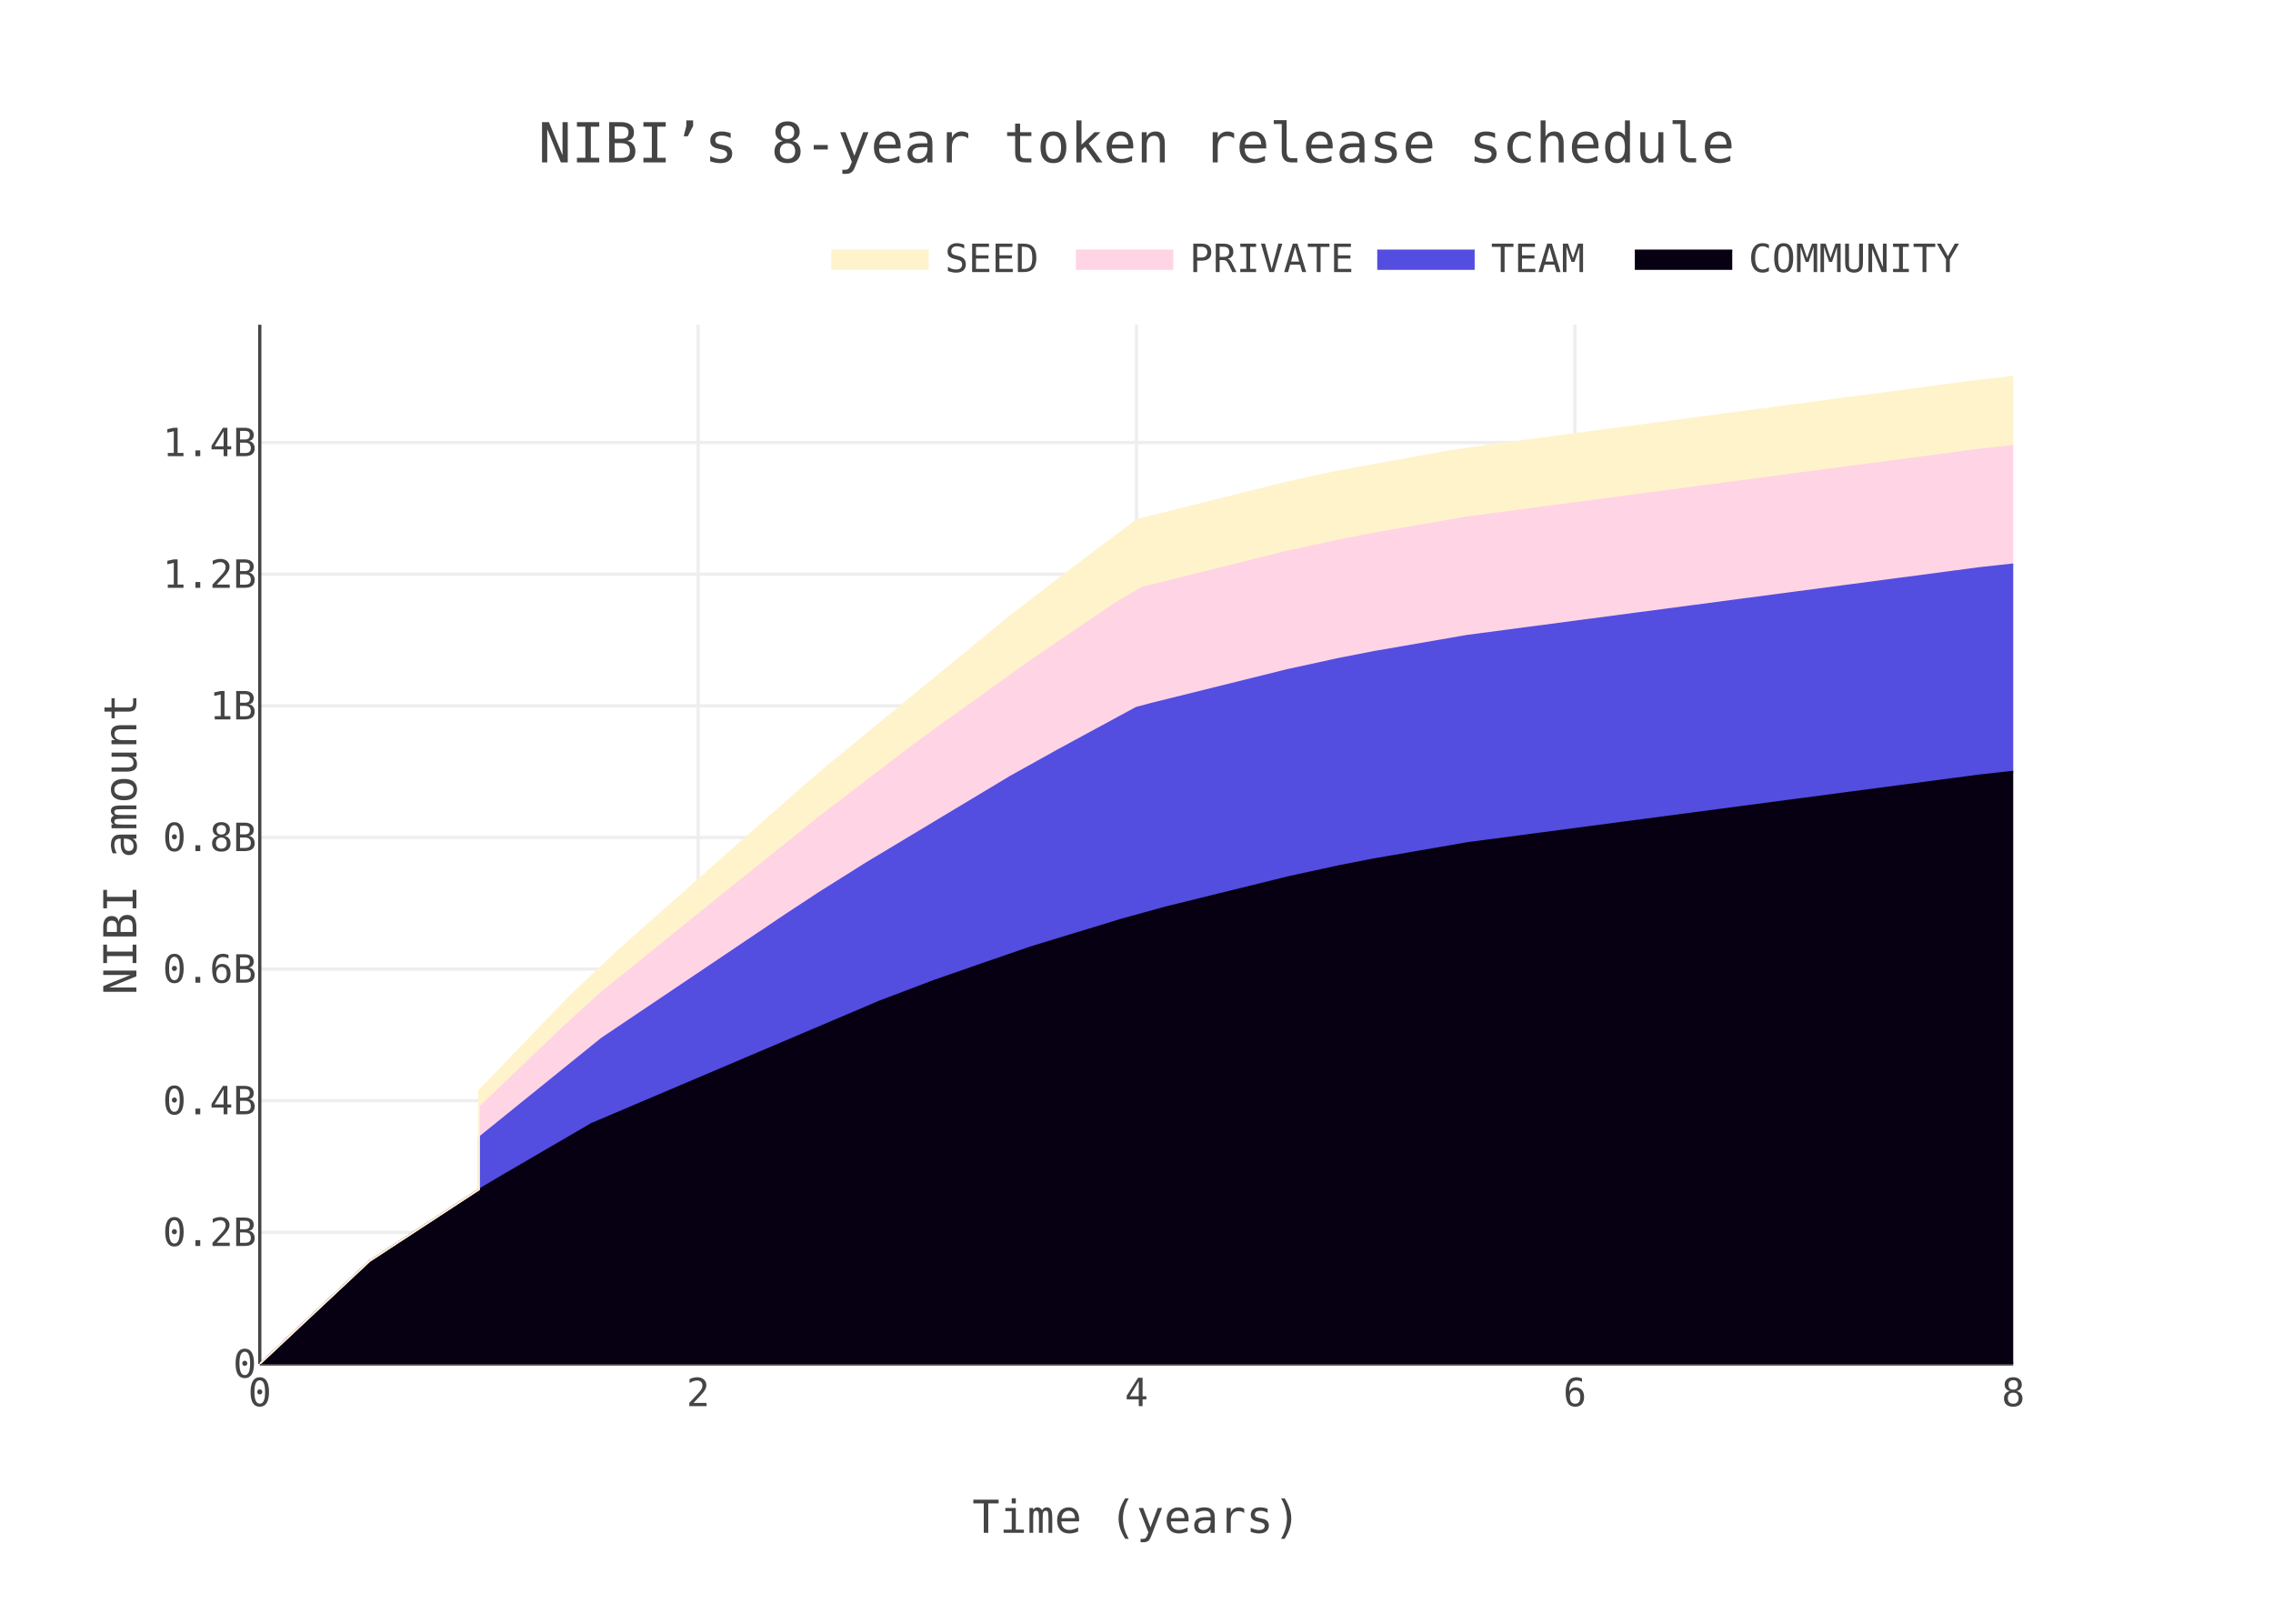
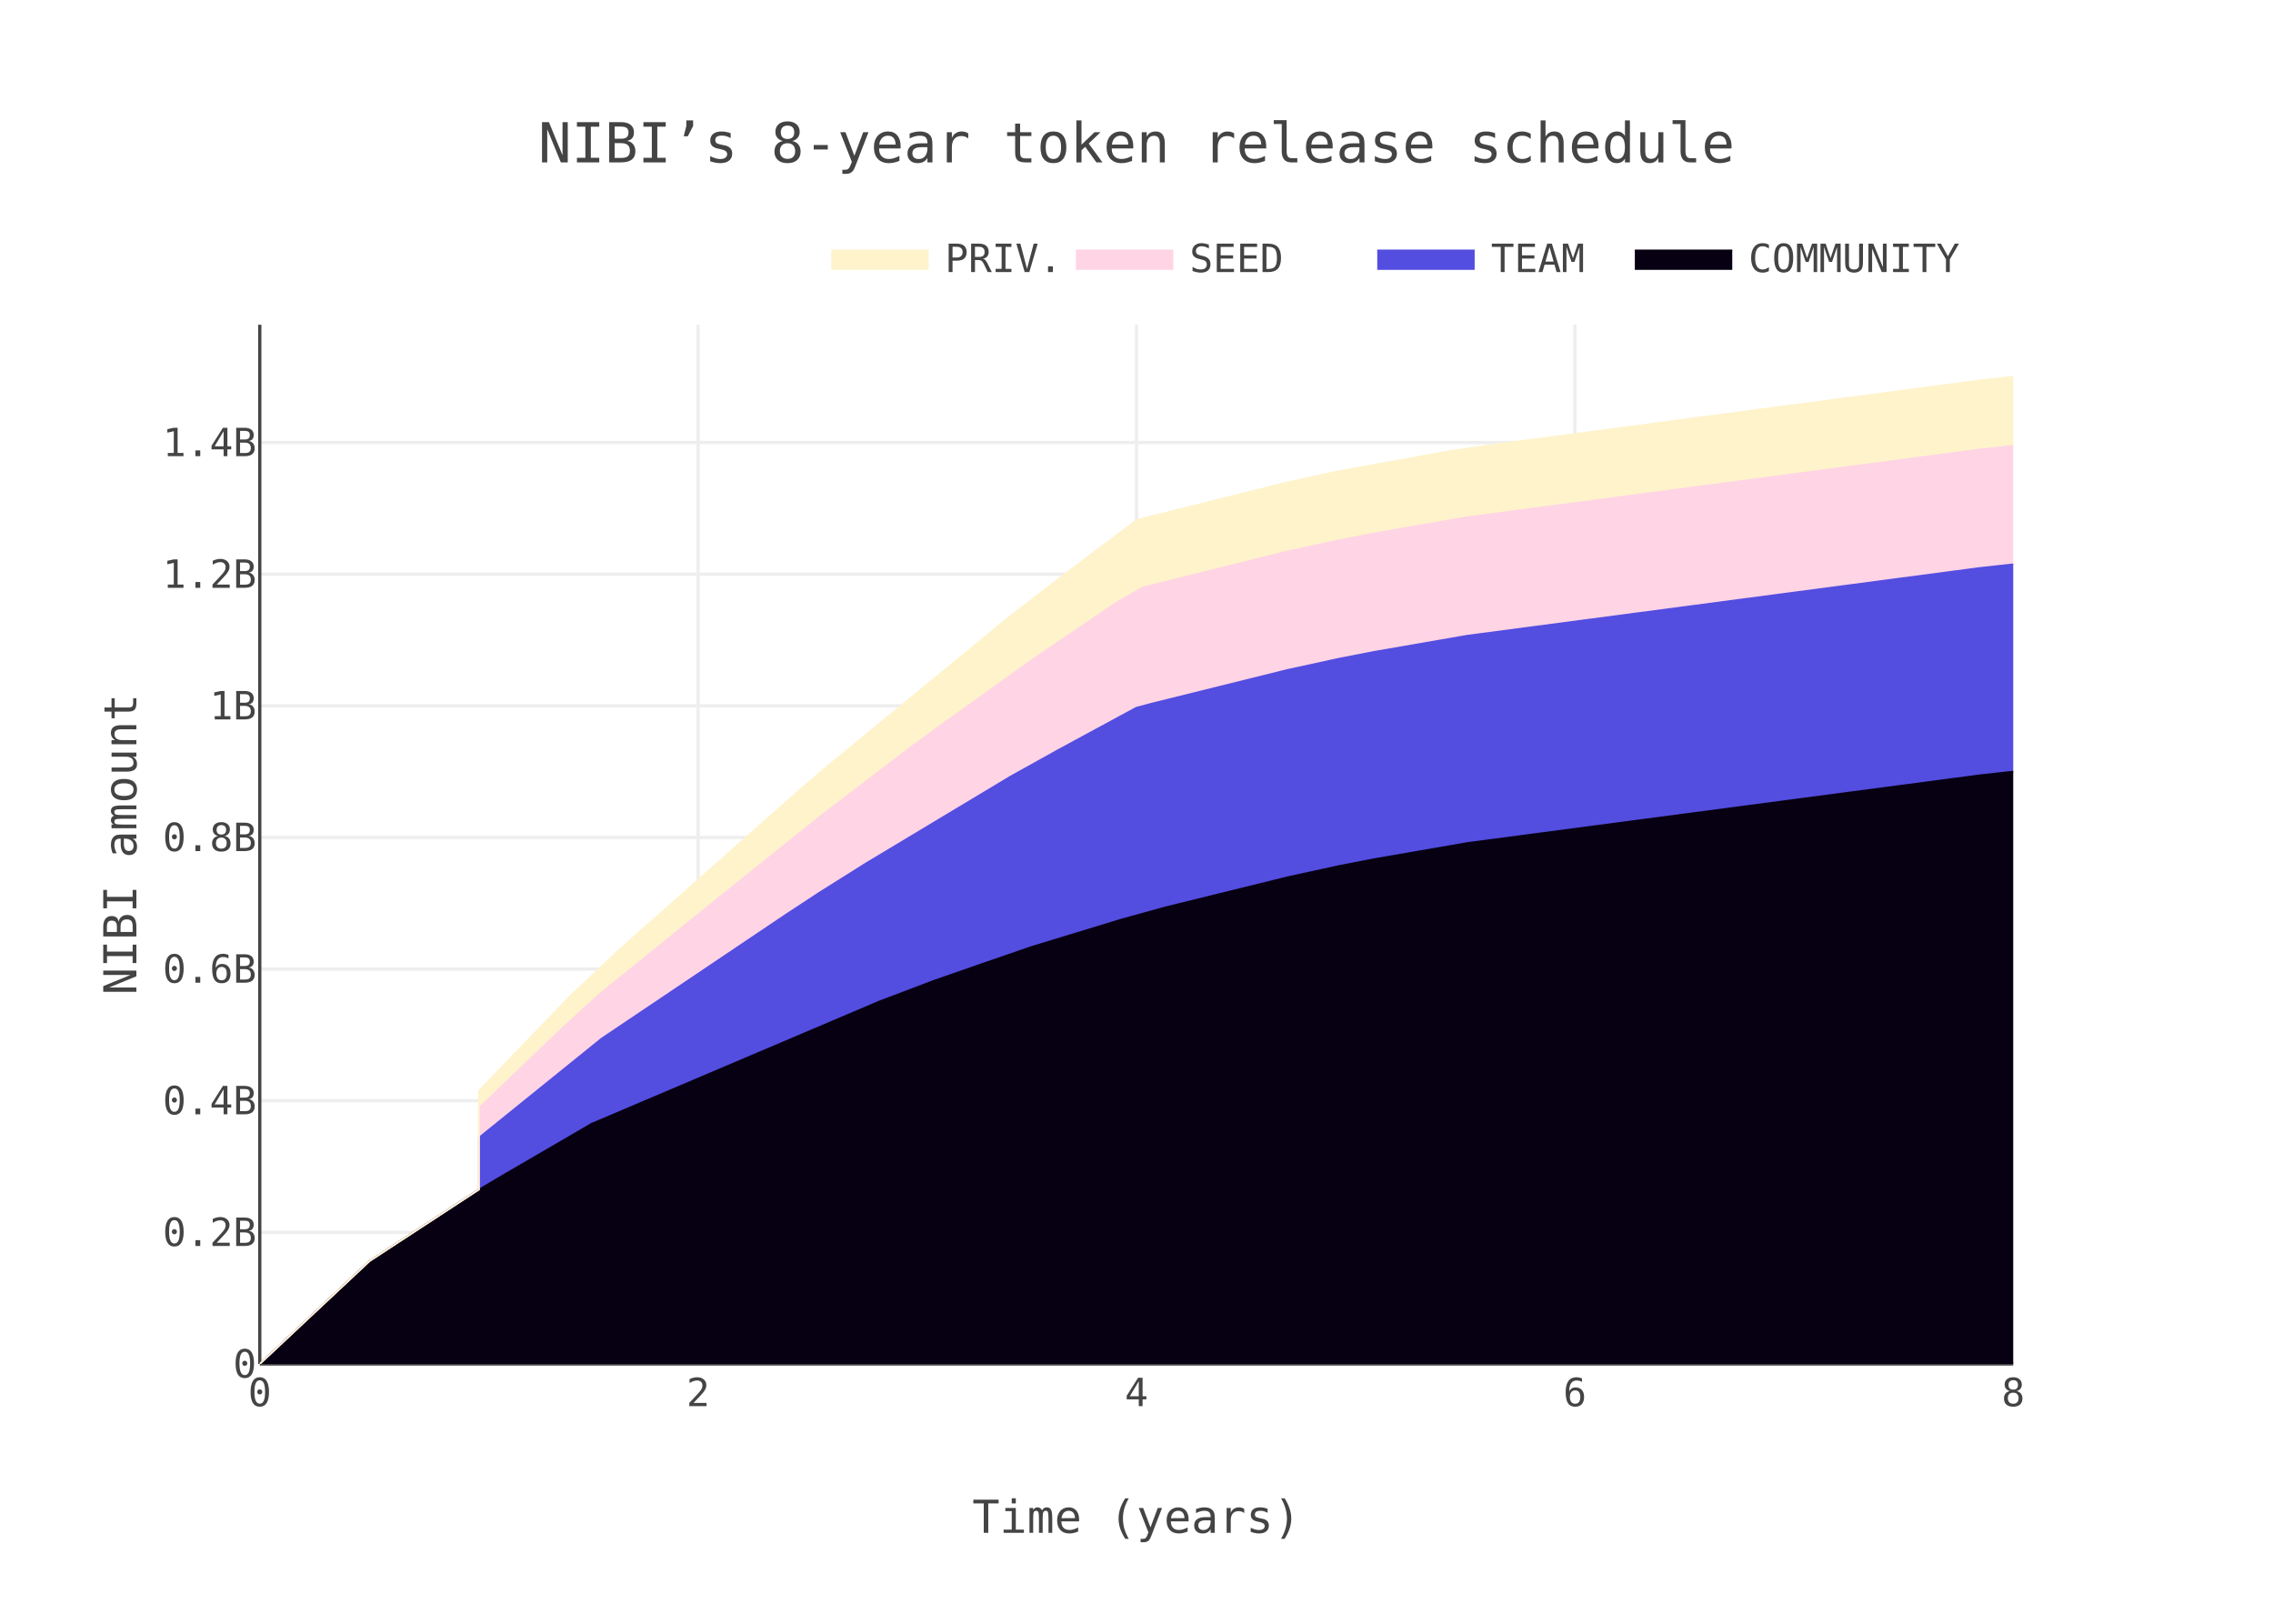
<svg xmlns="http://www.w3.org/2000/svg" class="main-svg" width="700" height="500" style="" viewBox="0 0 700 500">
  <rect x="0" y="0" width="700" height="500" style="fill: rgb(255, 255, 255); fill-opacity: 1;" />
  <defs id="defs-072a77">
    <g class="clips">
      <clipPath id="clip072a77xyplot" class="plotclip">
        <rect width="540" height="320" />
      </clipPath>
      <clipPath class="axesclip" id="clip072a77x">
        <rect x="80" y="0" width="540" height="500" />
      </clipPath>
      <clipPath class="axesclip" id="clip072a77y">
        <rect x="0" y="100" width="700" height="320" />
      </clipPath>
      <clipPath class="axesclip" id="clip072a77xy">
        <rect x="80" y="100" width="540" height="320" />
      </clipPath>
    </g>
    <g class="gradients" />
    <g class="patterns" />
  </defs>
  <g class="bglayer" />
  <g class="layer-below">
    <g class="imagelayer" />
    <g class="shapelayer" />
  </g>
  <g class="cartesianlayer">
    <g class="subplot xy">
      <g class="layer-subplot">
        <g class="shapelayer" />
        <g class="imagelayer" />
      </g>
      <g class="minor-gridlayer">
        <g class="x" />
        <g class="y" />
      </g>
      <g class="gridlayer">
        <g class="x">
          <path class="xgrid crisp" transform="translate(215,0)" d="M0,100v320" style="stroke: rgb(238, 238, 238); stroke-opacity: 1; stroke-width: 1px;" />
          <path class="xgrid crisp" transform="translate(350,0)" d="M0,100v320" style="stroke: rgb(238, 238, 238); stroke-opacity: 1; stroke-width: 1px;" />
          <path class="xgrid crisp" transform="translate(485,0)" d="M0,100v320" style="stroke: rgb(238, 238, 238); stroke-opacity: 1; stroke-width: 1px;" />
        </g>
        <g class="y">
          <path class="ygrid crisp" transform="translate(0,379.47)" d="M80,0h540" style="stroke: rgb(238, 238, 238); stroke-opacity: 1; stroke-width: 1px;" />
          <path class="ygrid crisp" transform="translate(0,338.93)" d="M80,0h540" style="stroke: rgb(238, 238, 238); stroke-opacity: 1; stroke-width: 1px;" />
          <path class="ygrid crisp" transform="translate(0,298.4)" d="M80,0h540" style="stroke: rgb(238, 238, 238); stroke-opacity: 1; stroke-width: 1px;" />
          <path class="ygrid crisp" transform="translate(0,257.87)" d="M80,0h540" style="stroke: rgb(238, 238, 238); stroke-opacity: 1; stroke-width: 1px;" />
          <path class="ygrid crisp" transform="translate(0,217.33)" d="M80,0h540" style="stroke: rgb(238, 238, 238); stroke-opacity: 1; stroke-width: 1px;" />
          <path class="ygrid crisp" transform="translate(0,176.8)" d="M80,0h540" style="stroke: rgb(238, 238, 238); stroke-opacity: 1; stroke-width: 1px;" />
          <path class="ygrid crisp" transform="translate(0,136.27)" d="M80,0h540" style="stroke: rgb(238, 238, 238); stroke-opacity: 1; stroke-width: 1px;" />
        </g>
      </g>
      <g class="zerolinelayer">
        <path class="xzl zl crisp" transform="translate(80,0)" d="M0,100v320" style="stroke: rgb(68, 68, 68); stroke-opacity: 1; stroke-width: 1px;" />
        <path class="yzl zl crisp" transform="translate(0,420)" d="M80,0h540" style="stroke: rgb(68, 68, 68); stroke-opacity: 1; stroke-width: 1px;" />
      </g>
      <path class="xlines-below" />
      <path class="ylines-below" />
      <g class="overlines-below" />
      <g class="xaxislayer-below" />
      <g class="yaxislayer-below" />
      <g class="overaxes-below" />
      <g class="plot" transform="translate(80,100)" clip-path="url(#clip072a77xyplot)">
        <g class="scatterlayer mlayer">
          <g class="trace scatter trace440577" style="stroke-miterlimit: 2;">
            <g class="fills">
              <g>
                <path class="js-fill" d="M540,320L0,320L0,320L17.14,303.92L17.15,303.92L33.82,288.3L33.82,288.3L33.83,288.3L43.62,281.89L43.62,281.89L43.63,281.89L67.16,266.5L67.16,266.5L67.17,266.5L76.01,261.28L76.01,261.28L76.02,261.28L102.21,246.03L102.21,246.03L102.22,246.03L190.94,208.33L190.94,208.33L190.95,208.33L207.42,202.08L207.42,202.08L207.43,202.08L223.19,196.58L223.2,196.58L237.71,191.58L237.72,191.58L265.58,183.08L265.59,183.08L279.22,179.32L279.22,179.32L279.23,179.32L316.9,170.04L316.9,170.04L316.91,170.04L332.87,166.56L332.88,166.56L343.47,164.51L343.47,164.51L343.48,164.51L371.98,159.57L371.98,159.57L371.99,159.57L529.76,138.72L529.76,138.72L529.77,138.72L540,137.6" style="fill: rgb(7, 0, 19); fill-opacity: 1; stroke-width: 0;" />
              </g>
              <g>
                <path class="js-fill" d="M0,320L17.14,303.92L17.15,303.92L33.82,288.3L33.82,288.3L33.83,288.3L43.62,281.89L43.62,281.89L43.63,281.89L67.16,266.5L67.16,266.5L67.17,266.5L67.5,266.28L67.5,250.32L105.31,219.78L105.31,219.78L105.32,219.78L117.39,211.66L117.39,211.66L117.4,211.66L162.46,181.36L162.46,181.36L162.47,181.36L172.44,174.81L172.45,174.81L186.82,165.77L186.83,165.77L231.23,139.1L231.24,139.1L246.01,130.88L246.02,130.88L257.99,124.39L257.99,124.39L258,124.39L269.92,117.93L269.92,117.93L269.93,117.93L274.93,116.6L274.93,116.6L274.94,116.6L316.48,106.29L316.48,106.29L316.49,106.29L332.41,102.82L332.41,102.82L332.42,102.82L343.24,100.71L343.24,100.71L343.25,100.71L371.85,95.75L371.85,95.75L371.86,95.75L529.76,74.88L529.76,74.88L529.77,74.88L540,73.76L540,137.6L529.77,138.72L529.76,138.72L529.76,138.72L371.99,159.57L371.98,159.57L371.98,159.57L343.48,164.51L343.47,164.51L343.47,164.51L332.88,166.56L332.87,166.56L316.91,170.04L316.9,170.04L316.9,170.04L279.23,179.32L279.22,179.32L279.22,179.32L265.59,183.08L265.58,183.08L237.72,191.58L237.71,191.58L223.2,196.58L223.19,196.58L207.43,202.08L207.42,202.08L207.42,202.08L190.95,208.33L190.94,208.33L190.94,208.33L102.22,246.03L102.21,246.03L102.21,246.03L76.02,261.28L76.01,261.28L76.01,261.28L67.17,266.5L67.16,266.5L67.16,266.5L43.63,281.89L43.62,281.89L43.62,281.89L33.83,288.3L33.82,288.3L33.82,288.3L17.15,303.92L17.14,303.92L0,320Z" style="fill: rgb(83, 77, 224); fill-opacity: 1; stroke-width: 0;" />
              </g>
            </g>
            <g class="errorbars" />
            <g class="lines">
              <path class="js-line" d="M0,320L17.14,303.92L17.15,303.92L33.82,288.3L33.82,288.3L33.83,288.3L43.62,281.89L43.62,281.89L43.63,281.89L67.16,266.5L67.16,266.5L67.17,266.5L76.01,261.28L76.01,261.28L76.02,261.28L102.21,246.03L102.21,246.03L102.22,246.03L190.94,208.33L190.94,208.33L190.95,208.33L207.42,202.08L207.42,202.08L207.43,202.08L223.19,196.58L223.2,196.58L237.71,191.58L237.72,191.58L265.58,183.08L265.59,183.08L279.22,179.32L279.22,179.32L279.23,179.32L316.9,170.04L316.9,170.04L316.91,170.04L332.87,166.56L332.88,166.56L343.47,164.51L343.47,164.51L343.48,164.51L371.98,159.57L371.98,159.57L371.99,159.57L529.76,138.72L529.76,138.72L529.77,138.72L540,137.6" style="vector-effect: non-scaling-stroke; fill: none; stroke: rgb(7, 0, 19); stroke-opacity: 1; stroke-width: 0.5px; opacity: 1;" />
            </g>
            <g class="points" />
            <g class="text" />
          </g>
          <g class="trace scatter trace99fbef" style="stroke-miterlimit: 2;">
            <g class="fills">
              <g>
                <path class="js-fill" d="M0,320L17.14,303.92L17.15,303.92L33.82,288.3L33.82,288.3L33.83,288.3L43.62,281.89L43.62,281.89L43.63,281.89L67.16,266.5L67.16,266.5L67.17,266.5L67.5,266.28L67.5,241.2L93.48,216.28L93.49,216.28L105.08,205.74L105.09,205.74L142.42,175.59L142.42,175.59L142.43,175.59L172.85,151.2L172.86,151.2L186.92,140.45L186.92,140.45L186.93,140.45L200.93,129.75L200.93,129.75L200.94,129.75L210.15,123.04L210.15,123.04L210.16,123.04L238.4,102.79L238.4,102.79L238.41,102.79L251.14,94.17L251.15,94.17L263.92,85.52L263.92,85.52L263.93,85.52L271.87,80.92L271.87,80.92L271.88,80.92L316.16,69.88L316.16,69.88L316.17,69.88L332.09,66.41L332.09,66.41L332.1,66.41L343.07,64.26L343.07,64.26L343.08,64.26L371.83,59.27L371.83,59.27L371.84,59.27L529.76,38.4L529.76,38.4L529.77,38.4L540,37.28L540,73.76L529.77,74.88L529.76,74.88L529.76,74.88L371.86,95.75L371.85,95.75L371.85,95.75L343.25,100.71L343.24,100.71L343.24,100.71L332.42,102.82L332.41,102.82L332.41,102.82L316.49,106.29L316.48,106.29L316.48,106.29L274.94,116.6L274.93,116.6L274.93,116.6L269.93,117.93L269.92,117.93L269.92,117.93L258,124.39L257.99,124.39L257.99,124.39L246.02,130.88L246.01,130.88L231.24,139.1L231.23,139.1L186.83,165.77L186.82,165.77L172.45,174.81L172.44,174.81L162.47,181.36L162.46,181.36L162.46,181.36L117.4,211.66L117.39,211.66L117.39,211.66L105.32,219.78L105.31,219.78L105.31,219.78L67.5,250.32L67.5,266.28L67.17,266.5L67.16,266.5L67.16,266.5L43.63,281.89L43.62,281.89L43.62,281.89L33.83,288.3L33.82,288.3L33.82,288.3L17.15,303.92L17.14,303.92L0,320Z" style="fill: rgb(255, 212, 229); fill-opacity: 1; stroke-width: 0;" />
              </g>
            </g>
            <g class="errorbars" />
            <g class="lines">
              <path class="js-line" d="M0,320L17.14,303.92L17.15,303.92L33.82,288.3L33.82,288.3L33.83,288.3L43.62,281.89L43.62,281.89L43.63,281.89L67.16,266.5L67.16,266.5L67.17,266.5L67.5,266.28L67.5,250.32L105.31,219.78L105.31,219.78L105.32,219.78L117.39,211.66L117.39,211.66L117.4,211.66L162.46,181.36L162.46,181.36L162.47,181.36L172.44,174.81L172.45,174.81L186.82,165.77L186.83,165.77L231.23,139.1L231.24,139.1L246.01,130.88L246.02,130.88L257.99,124.39L257.99,124.39L258,124.39L269.92,117.93L269.92,117.93L269.93,117.93L274.93,116.6L274.93,116.6L274.94,116.6L316.48,106.29L316.48,106.29L316.49,106.29L332.41,102.82L332.41,102.82L332.42,102.82L343.24,100.71L343.24,100.71L343.25,100.71L371.85,95.75L371.85,95.75L371.86,95.75L529.76,74.88L529.76,74.88L529.77,74.88L540,73.76" style="vector-effect: non-scaling-stroke; fill: none; stroke: rgb(83, 77, 224); stroke-opacity: 1; stroke-width: 0.5px; opacity: 1;" />
            </g>
            <g class="points" />
            <g class="text" />
          </g>
          <g class="trace scatter trace1fe59e" style="stroke-miterlimit: 2;">
            <g class="fills">
              <g>
                <path class="js-fill" d="M0,320L17.14,303.92L17.15,303.92L33.82,288.3L33.82,288.3L33.83,288.3L43.62,281.89L43.62,281.89L43.63,281.89L67.16,266.5L67.16,266.5L67.17,266.5L67.5,266.28L67.5,235.88L95.48,206.84L95.48,206.83L110.48,192.67L110.49,192.67L119.89,184.33L119.89,184.33L119.9,184.33L129.31,175.98L129.32,175.98L138.7,167.66L138.71,167.66L148.09,159.34L148.09,159.34L148.1,159.34L157.53,150.97L157.54,150.97L166.91,142.66L166.92,142.66L174.21,136.43L174.21,136.43L174.22,136.43L230.67,90.08L230.67,90.08L230.68,90.08L246.26,78.06L246.26,78.06L246.27,78.06L258.76,68.62L258.77,68.62L270.18,60.08L270.18,60.08L270.19,60.08L315.94,48.65L315.94,48.65L315.95,48.65L331.94,45.16L331.94,45.16L331.95,45.16L366.99,38.81L366.99,38.81L367,38.81L380.65,36.84L380.66,36.84L529.76,17.12L529.76,17.12L529.77,17.12L540,16L540,37.28L529.77,38.4L529.76,38.4L529.76,38.4L371.84,59.27L371.83,59.27L371.83,59.27L343.08,64.26L343.07,64.26L343.07,64.26L332.1,66.41L332.09,66.41L332.09,66.41L316.17,69.88L316.16,69.88L316.16,69.88L271.88,80.92L271.87,80.92L271.87,80.92L263.93,85.52L263.92,85.52L263.92,85.52L251.15,94.17L251.14,94.17L238.41,102.79L238.4,102.79L238.4,102.79L210.16,123.04L210.15,123.04L210.15,123.04L200.94,129.75L200.93,129.75L200.93,129.75L186.93,140.45L186.92,140.45L186.92,140.45L172.86,151.2L172.85,151.2L142.43,175.59L142.42,175.59L142.42,175.59L105.09,205.74L105.08,205.74L93.49,216.28L93.48,216.28L67.5,241.2L67.5,266.28L67.17,266.5L67.16,266.5L67.16,266.5L43.63,281.89L43.62,281.89L43.62,281.89L33.83,288.3L33.82,288.3L33.82,288.3L17.15,303.92L17.14,303.92L0,320Z" style="fill: rgb(255, 243, 204); fill-opacity: 1; stroke-width: 0;" />
              </g>
            </g>
            <g class="errorbars" />
            <g class="lines">
              <path class="js-line" d="M0,320L17.14,303.92L17.15,303.92L33.82,288.3L33.82,288.3L33.83,288.3L43.62,281.89L43.62,281.89L43.63,281.89L67.16,266.5L67.16,266.5L67.17,266.5L67.5,266.28L67.5,241.2L93.48,216.28L93.49,216.28L105.08,205.74L105.09,205.74L142.42,175.59L142.42,175.59L142.43,175.59L172.85,151.2L172.86,151.2L186.92,140.45L186.92,140.45L186.93,140.45L200.93,129.75L200.93,129.75L200.94,129.75L210.15,123.04L210.15,123.04L210.16,123.04L238.4,102.79L238.4,102.79L238.41,102.79L251.14,94.17L251.15,94.17L263.92,85.52L263.92,85.52L263.93,85.52L271.87,80.92L271.87,80.92L271.88,80.92L316.16,69.88L316.16,69.88L316.17,69.88L332.09,66.41L332.09,66.41L332.1,66.41L343.07,64.26L343.07,64.26L343.08,64.26L371.83,59.27L371.83,59.27L371.84,59.27L529.76,38.4L529.76,38.4L529.77,38.4L540,37.28" style="vector-effect: non-scaling-stroke; fill: none; stroke: rgb(255, 212, 229); stroke-opacity: 1; stroke-width: 0.5px; opacity: 1;" />
            </g>
            <g class="points" />
            <g class="text" />
          </g>
          <g class="trace scatter traceccfa84" style="stroke-miterlimit: 2;">
            <g class="fills" />
            <g class="errorbars" />
            <g class="lines">
              <path class="js-line" d="M0,320L17.14,303.92L17.15,303.92L33.82,288.3L33.82,288.3L33.83,288.3L43.62,281.89L43.62,281.89L43.63,281.89L67.16,266.5L67.16,266.5L67.17,266.5L67.5,266.28L67.5,235.88L95.48,206.84L95.48,206.83L110.48,192.67L110.49,192.67L119.89,184.33L119.89,184.33L119.9,184.33L129.31,175.98L129.32,175.98L138.7,167.66L138.71,167.66L148.09,159.34L148.09,159.34L148.1,159.34L157.53,150.97L157.54,150.97L166.91,142.66L166.92,142.66L174.21,136.43L174.21,136.43L174.22,136.43L230.67,90.08L230.67,90.08L230.68,90.08L246.26,78.06L246.26,78.06L246.27,78.06L258.76,68.62L258.77,68.62L270.18,60.08L270.18,60.08L270.19,60.08L315.94,48.65L315.94,48.65L315.95,48.65L331.94,45.16L331.94,45.16L331.95,45.16L366.99,38.81L366.99,38.81L367,38.81L380.65,36.84L380.66,36.84L529.76,17.12L529.76,17.12L529.77,17.12L540,16" style="vector-effect: non-scaling-stroke; fill: none; stroke: rgb(255, 243, 204); stroke-opacity: 1; stroke-width: 0.5px; opacity: 1;" />
            </g>
            <g class="points" />
            <g class="text" />
          </g>
        </g>
      </g>
      <g class="overplot" />
      <path class="xlines-above crisp" d="M0,0" style="fill: none;" />
      <path class="ylines-above crisp" d="M0,0" style="fill: none;" />
      <g class="overlines-above" />
      <g class="xaxislayer-above">
        <g class="xtick">
          <text text-anchor="middle" x="0" y="433" transform="translate(80,0)" style="font-family: Consolas; font-size: 12px; fill: rgb(68, 68, 68); fill-opacity: 1; white-space: pre; opacity: 1;">0</text>
        </g>
        <g class="xtick">
          <text text-anchor="middle" x="0" y="433" style="font-family: Consolas; font-size: 12px; fill: rgb(68, 68, 68); fill-opacity: 1; white-space: pre; opacity: 1;" transform="translate(215,0)">2</text>
        </g>
        <g class="xtick">
          <text text-anchor="middle" x="0" y="433" style="font-family: Consolas; font-size: 12px; fill: rgb(68, 68, 68); fill-opacity: 1; white-space: pre; opacity: 1;" transform="translate(350,0)">4</text>
        </g>
        <g class="xtick">
          <text text-anchor="middle" x="0" y="433" style="font-family: Consolas; font-size: 12px; fill: rgb(68, 68, 68); fill-opacity: 1; white-space: pre; opacity: 1;" transform="translate(485,0)">6</text>
        </g>
        <g class="xtick">
          <text text-anchor="middle" x="0" y="433" style="font-family: Consolas; font-size: 12px; fill: rgb(68, 68, 68); fill-opacity: 1; white-space: pre; opacity: 1;" transform="translate(620,0)">8</text>
        </g>
      </g>
      <g class="yaxislayer-above">
        <g class="ytick">
          <text text-anchor="end" x="79" y="4.2" transform="translate(0,420)" style="font-family: Consolas; font-size: 12px; fill: rgb(68, 68, 68); fill-opacity: 1; white-space: pre; opacity: 1;">0</text>
        </g>
        <g class="ytick">
          <text text-anchor="end" x="79" y="4.2" style="font-family: Consolas; font-size: 12px; fill: rgb(68, 68, 68); fill-opacity: 1; white-space: pre; opacity: 1;" transform="translate(0,379.47)">0.2B</text>
        </g>
        <g class="ytick">
          <text text-anchor="end" x="79" y="4.2" style="font-family: Consolas; font-size: 12px; fill: rgb(68, 68, 68); fill-opacity: 1; white-space: pre; opacity: 1;" transform="translate(0,338.93)">0.4B</text>
        </g>
        <g class="ytick">
          <text text-anchor="end" x="79" y="4.2" style="font-family: Consolas; font-size: 12px; fill: rgb(68, 68, 68); fill-opacity: 1; white-space: pre; opacity: 1;" transform="translate(0,298.4)">0.6B</text>
        </g>
        <g class="ytick">
          <text text-anchor="end" x="79" y="4.2" style="font-family: Consolas; font-size: 12px; fill: rgb(68, 68, 68); fill-opacity: 1; white-space: pre; opacity: 1;" transform="translate(0,257.87)">0.8B</text>
        </g>
        <g class="ytick">
          <text text-anchor="end" x="79" y="4.2" style="font-family: Consolas; font-size: 12px; fill: rgb(68, 68, 68); fill-opacity: 1; white-space: pre; opacity: 1;" transform="translate(0,217.33)">1B</text>
        </g>
        <g class="ytick">
          <text text-anchor="end" x="79" y="4.2" style="font-family: Consolas; font-size: 12px; fill: rgb(68, 68, 68); fill-opacity: 1; white-space: pre; opacity: 1;" transform="translate(0,176.8)">1.2B</text>
        </g>
        <g class="ytick">
          <text text-anchor="end" x="79" y="4.2" style="font-family: Consolas; font-size: 12px; fill: rgb(68, 68, 68); fill-opacity: 1; white-space: pre; opacity: 1;" transform="translate(0,136.27)">1.4B</text>
        </g>
      </g>
      <g class="overaxes-above" />
    </g>
  </g>
  <g class="polarlayer" />
  <g class="smithlayer" />
  <g class="ternarylayer" />
  <g class="geolayer" />
  <g class="funnelarealayer" />
  <g class="pielayer" />
  <g class="iciclelayer" />
  <g class="treemaplayer" />
  <g class="sunburstlayer" />
  <g class="glimages" />
  <defs id="topdefs-072a77">
    <g class="clips" />
    <clipPath id="legend072a77">
      <rect width="369" height="29" x="0" y="0" />
    </clipPath>
  </defs>
  <g class="layer-above">
    <g class="imagelayer" />
    <g class="shapelayer" />
  </g>
  <g class="infolayer">
    <g class="legend" pointer-events="all" transform="translate(251,64.6)">
      <rect class="bg" shape-rendering="crispEdges" style="stroke: rgb(68, 68, 68); stroke-opacity: 1; fill: rgb(255, 255, 255); fill-opacity: 1; stroke-width: 0px;" width="369" height="29" x="0" y="0" />
      <g class="scrollbox" transform="" clip-path="url(#legend072a77)">
        <g class="groups">
          <g class="traces" transform="translate(0,14.5)" style="opacity: 1;">
+             <text class="legendtext" text-anchor="start" x="40" y="4.68" style="font-family: Consolas; font-size: 12px; fill: rgb(68, 68, 68); fill-opacity: 1; white-space: pre;">PRIV.</text>
+             <g class="layers">
+               <g class="legendfill">
+                 <path class="js-fill" d="M5,-2h30v6h-30z" style="stroke-width: 0; fill: rgb(255, 243, 204); fill-opacity: 1;" />
+               </g>
+               <g class="legendlines">
+                 <path class="js-line" d="M5,-2h30" style="fill: none; stroke: rgb(255, 243, 204); stroke-opacity: 1; stroke-width: 0.5px;" />
+               </g>
+               <g class="legendsymbols">
+                 <g class="legendpoints" />
+               </g>
+             </g>
+             <rect class="legendtoggle" x="0" y="-9.5" width="72.844" height="19" style="fill: rgb(0, 0, 0); fill-opacity: 0;" />
+           </g>
+           <g class="traces" transform="translate(75.34375,14.5)" style="opacity: 1;">
            <text class="legendtext" text-anchor="start" x="40" y="4.68" style="font-family: Consolas; font-size: 12px; fill: rgb(68, 68, 68); fill-opacity: 1; white-space: pre;">SEED</text>
-             <g class="layers">
-               <g class="legendfill">
-                 <path class="js-fill" d="M5,-2h30v6h-30z" style="stroke-width: 0; fill: rgb(255, 243, 204); fill-opacity: 1;" />
-               </g>
-               <g class="legendlines">
-                 <path class="js-line" d="M5,-2h30" style="fill: none; stroke: rgb(255, 243, 204); stroke-opacity: 1; stroke-width: 0.5px;" />
-               </g>
-               <g class="legendsymbols">
-                 <g class="legendpoints" />
-               </g>
-             </g>
-             <rect class="legendtoggle" x="0" y="-9.5" width="72.844" height="19" style="fill: rgb(0, 0, 0); fill-opacity: 0;" />
-           </g>
-           <g class="traces" transform="translate(75.34375,14.5)" style="opacity: 1;">
-             <text class="legendtext" text-anchor="start" x="40" y="4.68" style="font-family: Consolas; font-size: 12px; fill: rgb(68, 68, 68); fill-opacity: 1; white-space: pre;">PRIVATE</text>
            <g class="layers">
              <g class="legendfill">
                <path class="js-fill" d="M5,-2h30v6h-30z" style="stroke-width: 0; fill: rgb(255, 212, 229); fill-opacity: 1;" />
              </g>
              <g class="legendlines">
                <path class="js-line" d="M5,-2h30" style="fill: none; stroke: rgb(255, 212, 229); stroke-opacity: 1; stroke-width: 0.5px;" />
              </g>
              <g class="legendsymbols">
                <g class="legendpoints" />
              </g>
            </g>
            <rect class="legendtoggle" x="0" y="-9.5" width="90.297" height="19" style="fill: rgb(0, 0, 0); fill-opacity: 0;" />
          </g>
          <g class="traces" transform="translate(168.1406,14.5)" style="opacity: 1;">
            <text class="legendtext" text-anchor="start" x="40" y="4.68" style="font-family: Consolas; font-size: 12px; fill: rgb(68, 68, 68); fill-opacity: 1; white-space: pre;">TEAM</text>
            <g class="layers">
              <g class="legendfill">
                <path class="js-fill" d="M5,-2h30v6h-30z" style="stroke-width: 0; fill: rgb(83, 77, 224); fill-opacity: 1;" />
              </g>
              <g class="legendlines">
                <path class="js-line" d="M5,-2h30" style="fill: none; stroke: rgb(83, 77, 224); stroke-opacity: 1; stroke-width: 0.5px;" />
              </g>
              <g class="legendsymbols">
                <g class="legendpoints" />
              </g>
            </g>
            <rect class="legendtoggle" x="0" y="-9.5" width="76.828" height="19" style="fill: rgb(0, 0, 0); fill-opacity: 0;" />
          </g>
          <g class="traces" transform="translate(247.4688,14.5)" style="opacity: 1;">
            <text class="legendtext" text-anchor="start" x="40" y="4.68" style="font-family: Consolas; font-size: 12px; fill: rgb(68, 68, 68); fill-opacity: 1; white-space: pre;">COMMUNITY</text>
            <g class="layers">
              <g class="legendfill">
                <path class="js-fill" d="M5,-2h30v6h-30z" style="stroke-width: 0; fill: rgb(7, 0, 19); fill-opacity: 1;" />
              </g>
              <g class="legendlines">
                <path class="js-line" d="M5,-2h30" style="fill: none; stroke: rgb(7, 0, 19); stroke-opacity: 1; stroke-width: 0.5px;" />
              </g>
              <g class="legendsymbols">
                <g class="legendpoints" />
              </g>
            </g>
            <rect class="legendtoggle" x="0" y="-9.5" width="118.172" height="19" style="fill: rgb(0, 0, 0); fill-opacity: 0;" />
          </g>
        </g>
      </g>
      <rect class="scrollbar" rx="20" ry="3" width="0" height="0" style="fill: rgb(128, 139, 164); fill-opacity: 1;" x="0" y="0" />
    </g>
    <g class="g-gtitle">
      <text class="gtitle" x="350" y="50" text-anchor="middle" dy="0em" style="font-family: Consolas; font-size: 17px; fill: rgb(68, 68, 68); opacity: 1; font-weight: normal; white-space: pre;">NIBI’s 8-year token release schedule</text>
    </g>
    <g class="g-xtitle">
      <text class="xtitle" x="350" y="472" text-anchor="middle" style="font-family: Consolas; font-size: 14px; fill: rgb(68, 68, 68); opacity: 1; font-weight: normal; white-space: pre;">Time (years)</text>
    </g>
    <g class="g-ytitle">
      <text class="ytitle" transform="rotate(-90,42,260)" x="42" y="260" text-anchor="middle" style="font-family: Consolas; font-size: 14px; fill: rgb(68, 68, 68); opacity: 1; font-weight: normal; white-space: pre;">NIBI amount</text>
    </g>
  </g>
</svg>
